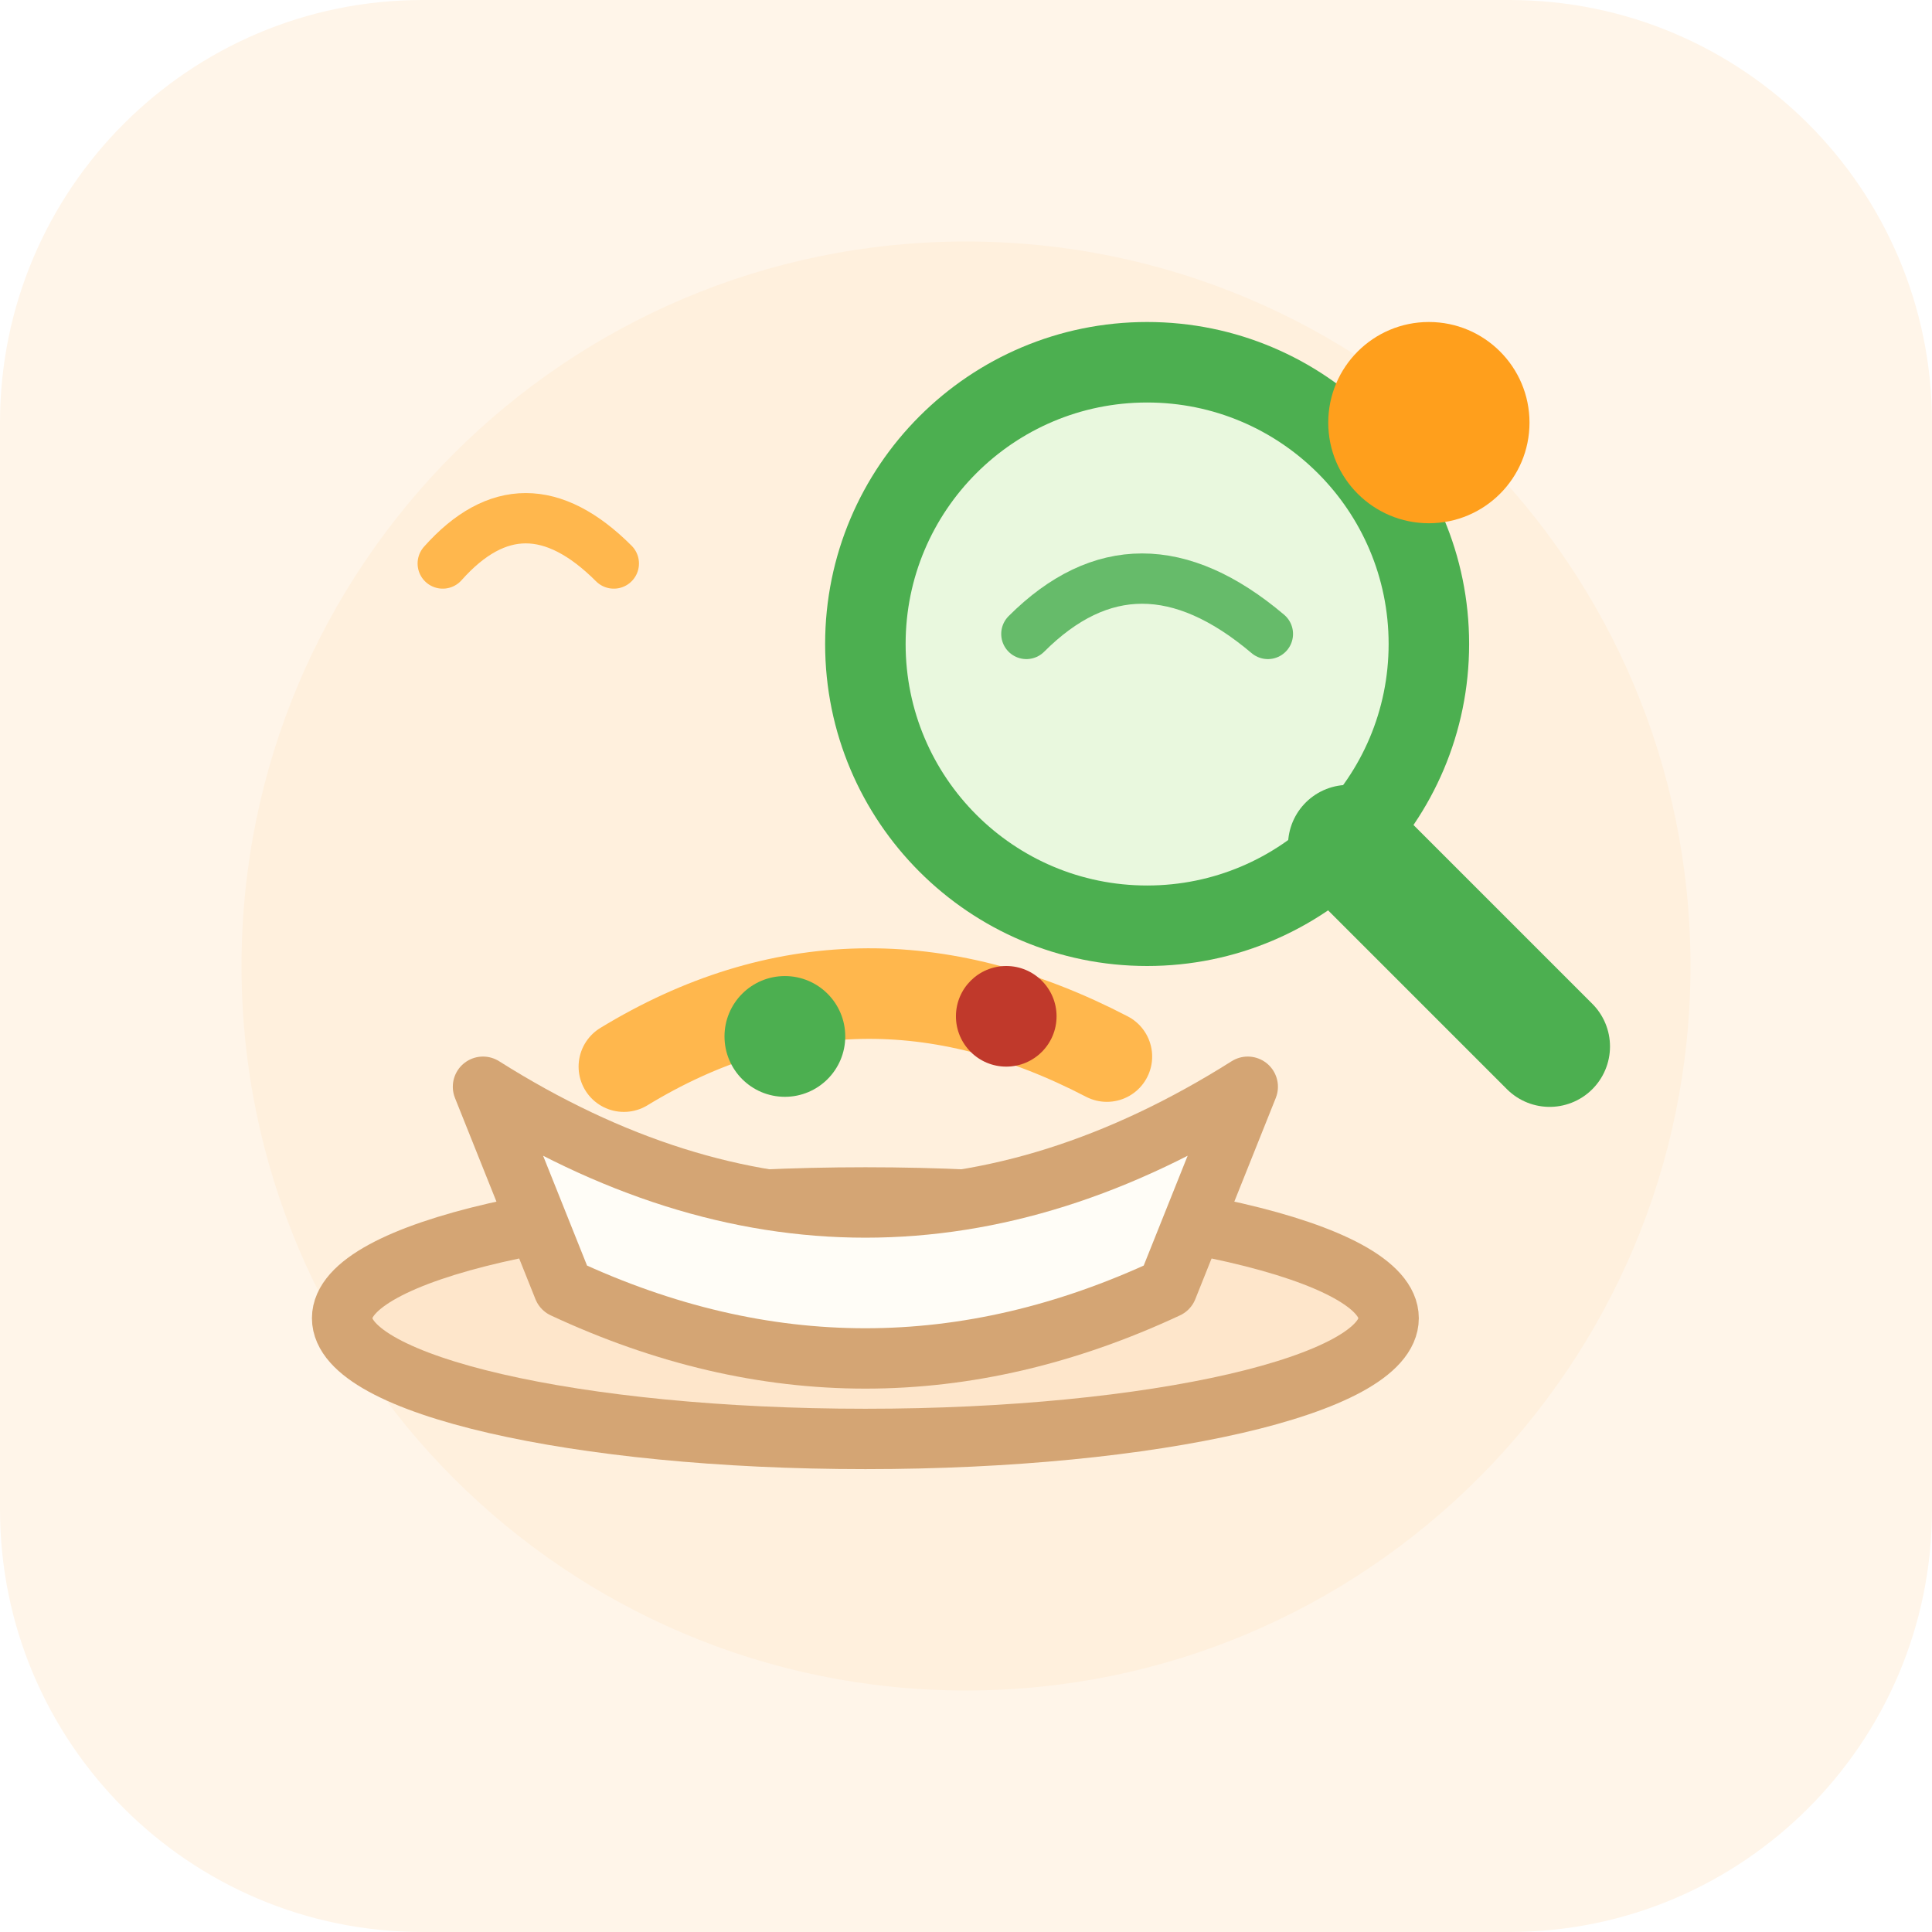
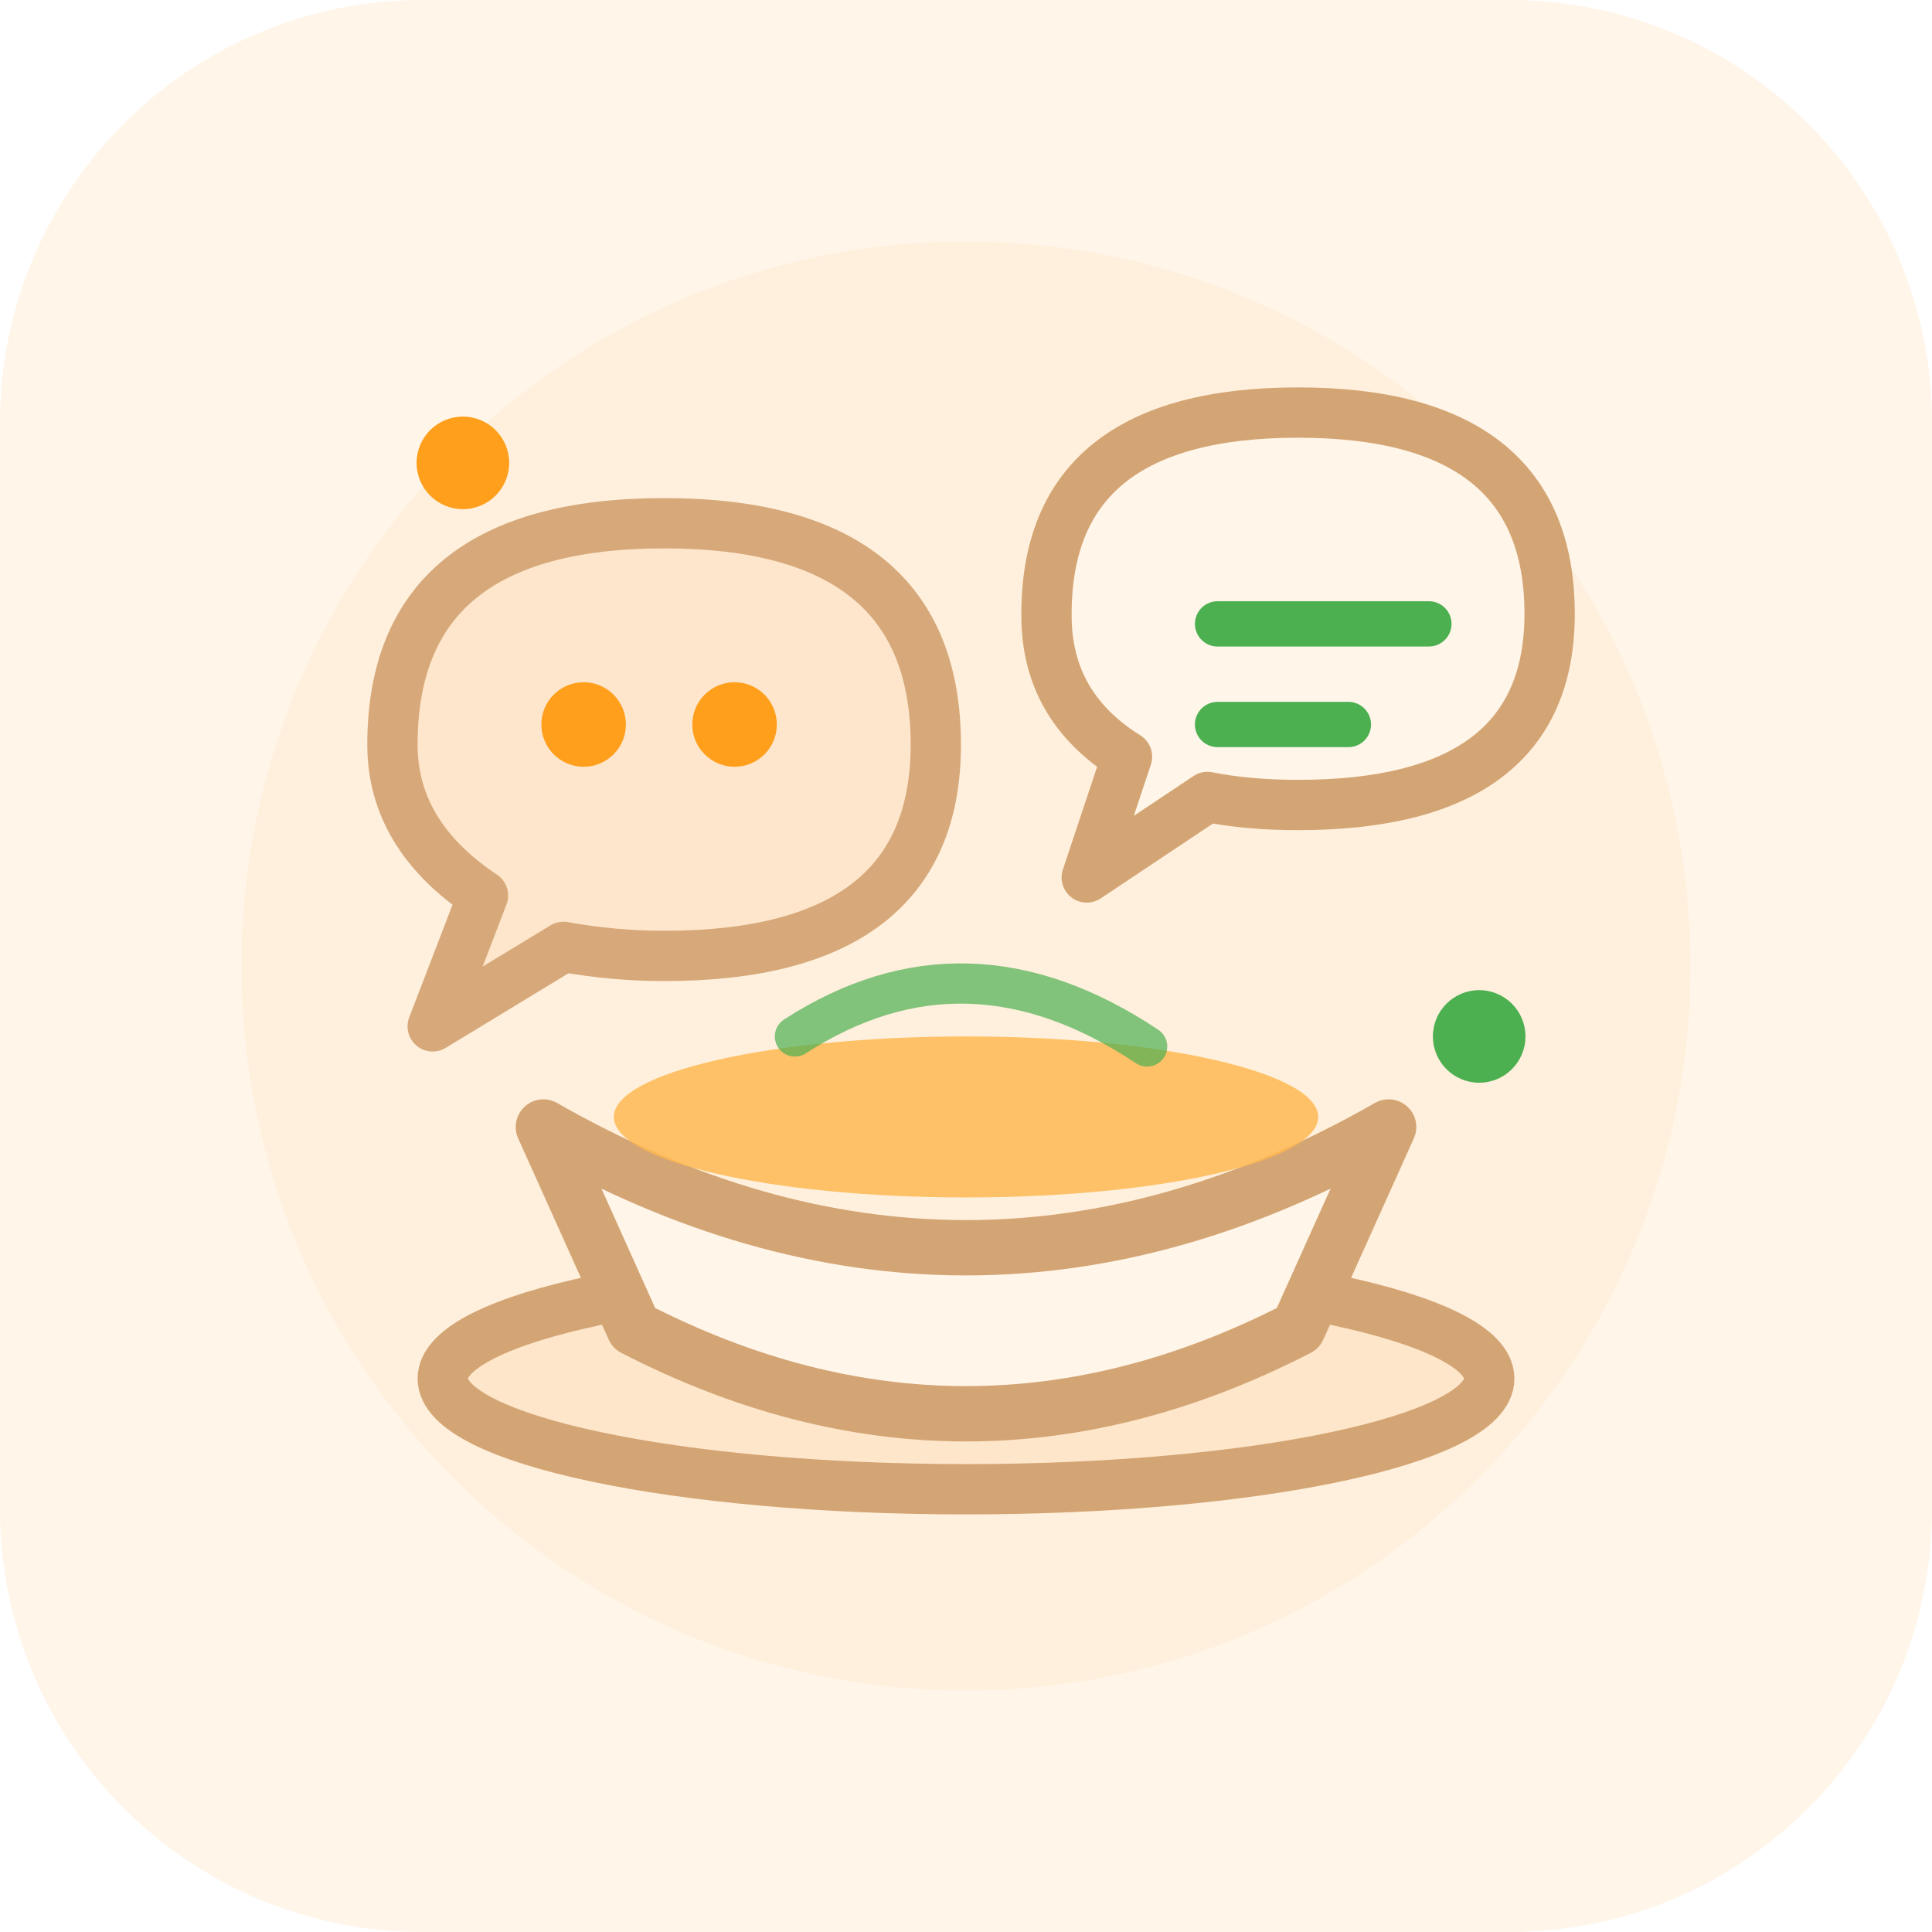
<svg xmlns="http://www.w3.org/2000/svg" width="192" height="192" viewBox="0 0 192 192" role="img" aria-label="DishLens">
  <rect width="192" height="192" rx="42" fill="#FFF5E9" />
  <circle cx="96" cy="96" r="72" fill="#FFF0DD" />
-   <ellipse cx="86" cy="131" rx="52" ry="12" fill="#FEE6CB" stroke="#D4A574" stroke-width="6" />
-   <path d="M48 108 Q86 132 124 108 L116 128 Q86 142 56 128Z" fill="#FFFDF7" stroke="#D4A574" stroke-width="6" stroke-linecap="round" stroke-linejoin="round" />
-   <path d="M62 106 Q85 92 110 105" fill="none" stroke="#FFB74D" stroke-width="9" stroke-linecap="round" />
-   <circle cx="78" cy="103" r="6" fill="#4CAF50" />
-   <circle cx="100" cy="101" r="5" fill="#C0392B" />
-   <circle cx="114" cy="64" r="28" fill="#E9F8DE" stroke="#4CAF50" stroke-width="8" />
-   <path d="M134 84 L154 104" fill="none" stroke="#4CAF50" stroke-width="12" stroke-linecap="round" />
-   <path d="M102 63 Q113 52 126 63" fill="none" stroke="#66BB6A" stroke-width="5" stroke-linecap="round" />
-   <circle cx="142" cy="42" r="10" fill="#FF9F1C" />
-   <path d="M44 56 Q52 47 61 56" fill="none" stroke="#FFB74D" stroke-width="5" stroke-linecap="round" />
+   <path d="M39 74 q0-22 27-22 q27 0 27 22 q0 21-27 21 q-5 0-10-.9 L43 102 l5-13 q-9-6-9-15Z" fill="#FEE6CB" stroke="#D4A574" stroke-width="5" stroke-linecap="round" stroke-linejoin="round" opacity="0.94" />
+   <path d="M104 61 q0-20 25-20 q25 0 25 20 q0 19-25 19 q-5 0-9-.8 l-12 8 l4-12 q-8-5-8-14Z" fill="#FFF5E9" stroke="#D4A574" stroke-width="5" stroke-linecap="round" stroke-linejoin="round" />
+   <ellipse cx="96" cy="137" rx="52" ry="11" fill="#FEE6CB" stroke="#D4A574" stroke-width="5" />
+   <path d="M54 112 Q96 136 138 112 L129 132 Q96 149 63 132Z" fill="#FFF5E9" stroke="#D4A574" stroke-width="5.5" stroke-linecap="round" stroke-linejoin="round" />
+   <ellipse cx="96" cy="111" rx="35" ry="8" fill="#FFB74D" opacity="0.82" />
+   <path d="M79 103 q17-11 35 1" fill="none" stroke="#4CAF50" stroke-width="4" stroke-linecap="round" stroke-linejoin="round" opacity="0.7" />
+   <circle cx="58" cy="72" r="4.2" fill="#FF9F1C" />
+   <circle cx="73" cy="72" r="4.2" fill="#FF9F1C" />
+   <path d="M121 62 h21 M121 72 h13" stroke="#4CAF50" stroke-width="4.5" stroke-linecap="round" stroke-linejoin="round" />
+   <circle cx="46" cy="46" r="4.6" fill="#FF9F1C" />
+   <circle cx="147" cy="103" r="4.6" fill="#4CAF50" />
</svg>
